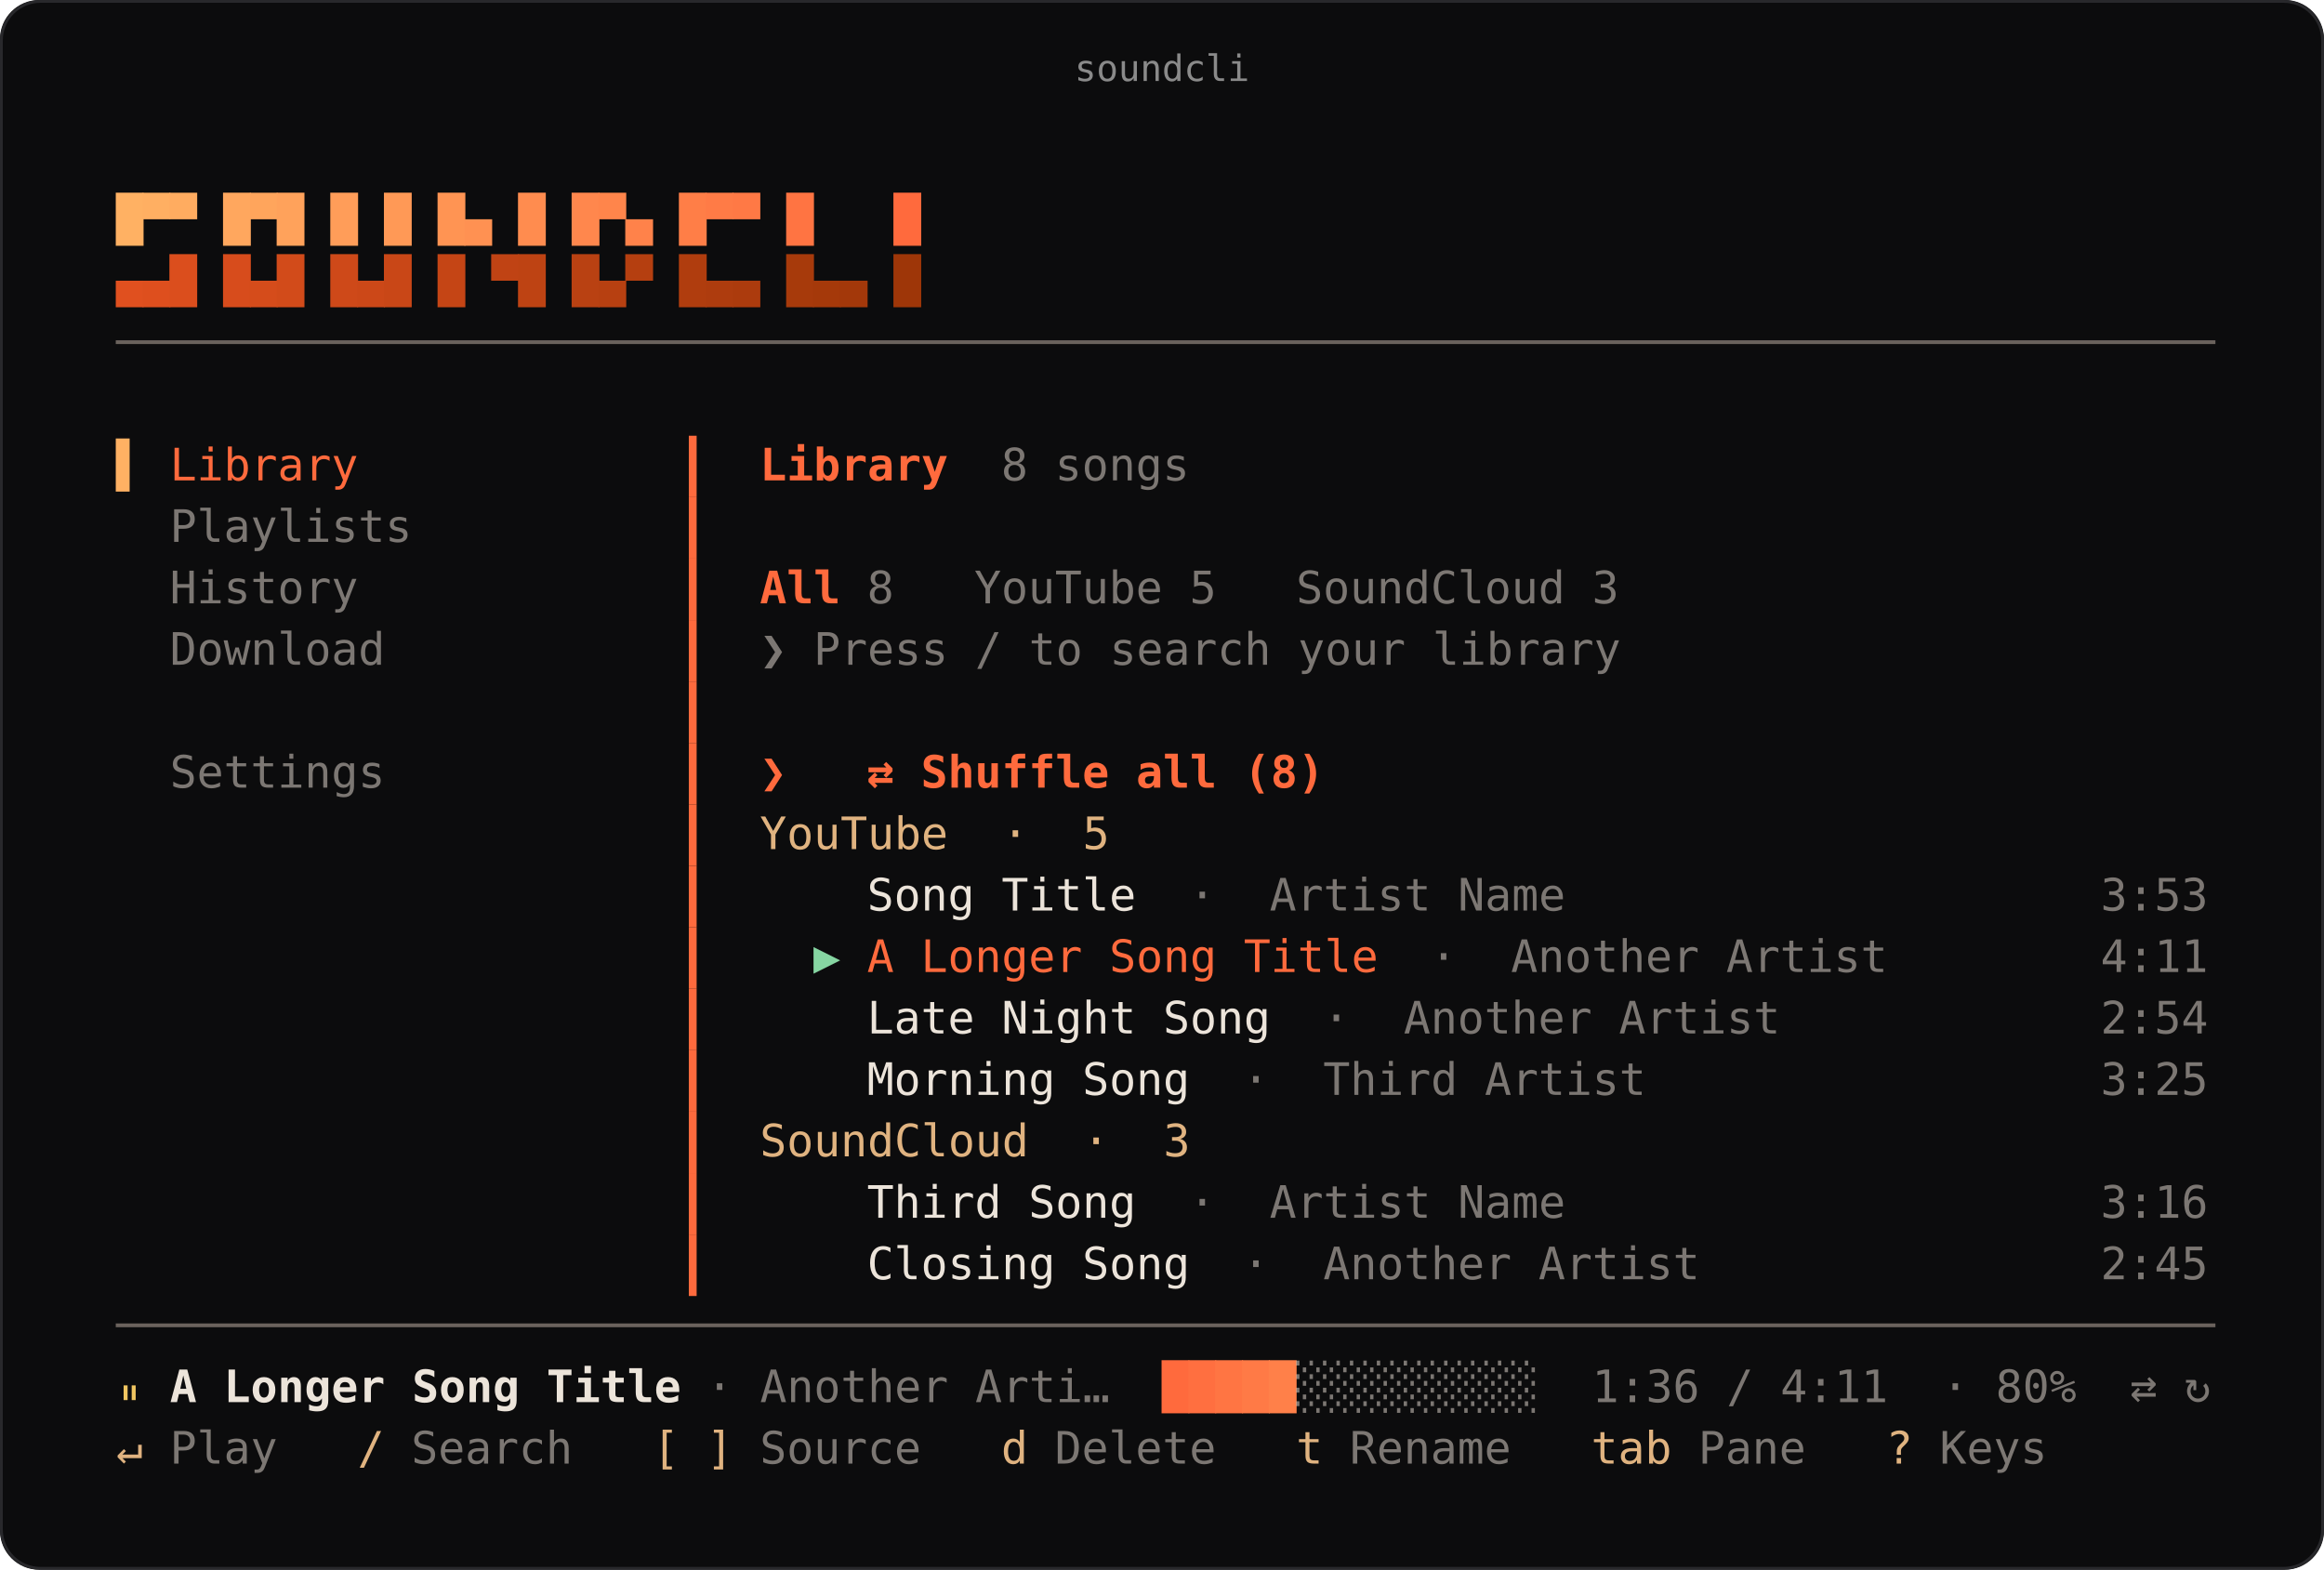
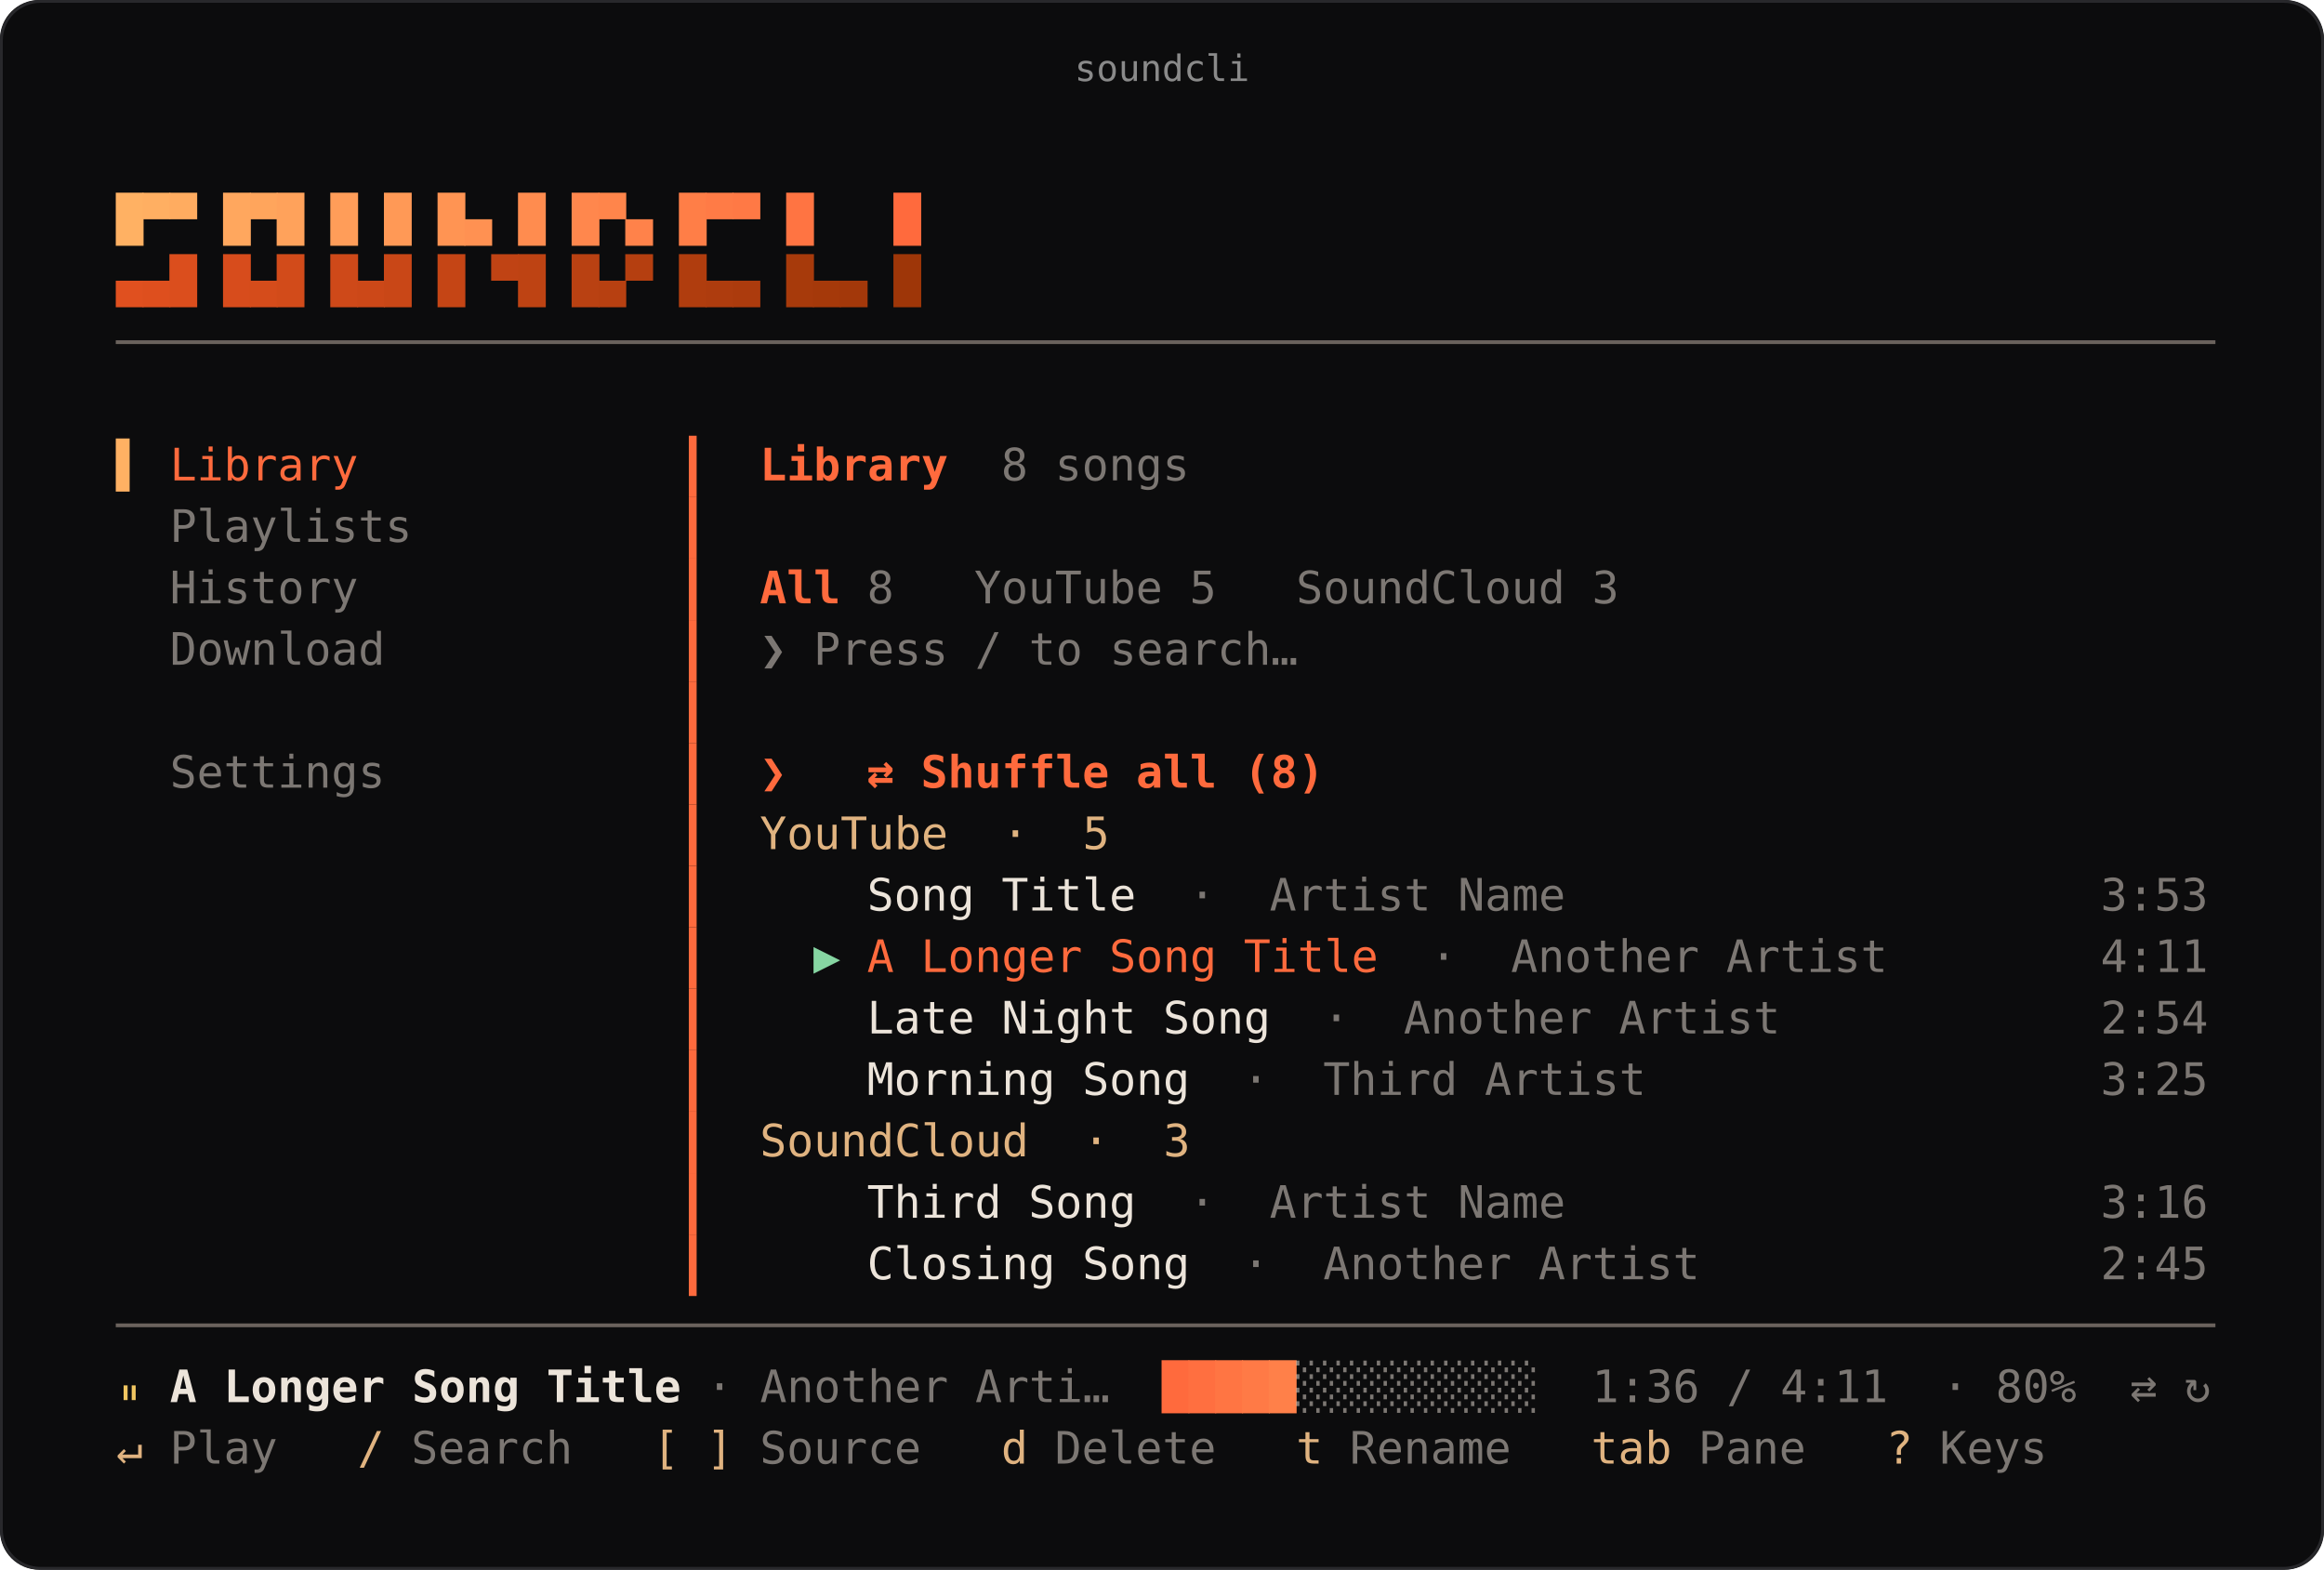
<svg xmlns="http://www.w3.org/2000/svg" width="832" height="562" viewBox="0 0 832 562" style="max-width: 832px; width: 100%; height: auto;" role="img">
  <rect width="100%" height="100%" rx="14" fill="#0c0c0d" />
  <rect x="0.5" y="0.5" width="831" height="561" rx="14" fill="none" stroke="#28282b" stroke-width="1" />
  <text x="416" y="29" text-anchor="middle" font-family="ui-monospace, &quot;Cascadia Mono&quot;, &quot;SF Mono&quot;, Menlo, Consolas, &quot;DejaVu Sans Mono&quot;, monospace" font-size="13" fill="#8a8a8a">soundcli</text>
  <g font-family="ui-monospace, &quot;Cascadia Mono&quot;, &quot;SF Mono&quot;, Menlo, Consolas, &quot;DejaVu Sans Mono&quot;, monospace" font-size="16" fill="#d8d0c6">
    <text x="41.6" y="84" textLength="9.6" lengthAdjust="spacingAndGlyphs" xml:space="preserve" fill="#ffb163" font-weight="600">█</text>
    <text x="51.2" y="84" textLength="9.6" lengthAdjust="spacingAndGlyphs" xml:space="preserve" fill="#ffaf62" font-weight="600">▀</text>
    <text x="60.8" y="84" textLength="9.6" lengthAdjust="spacingAndGlyphs" xml:space="preserve" fill="#ffac60" font-weight="600">▀</text>
    <text x="80" y="84" textLength="9.6" lengthAdjust="spacingAndGlyphs" xml:space="preserve" fill="#ffa75e" font-weight="600">█</text>
    <text x="89.6" y="84" textLength="9.6" lengthAdjust="spacingAndGlyphs" xml:space="preserve" fill="#ffa55c" font-weight="600">▀</text>
    <text x="99.2" y="84" textLength="9.6" lengthAdjust="spacingAndGlyphs" xml:space="preserve" fill="#ffa25b" font-weight="600">█</text>
    <text x="118.4" y="84" textLength="9.6" lengthAdjust="spacingAndGlyphs" xml:space="preserve" fill="#ff9d59" font-weight="600">█</text>
    <text x="137.6" y="84" textLength="9.6" lengthAdjust="spacingAndGlyphs" xml:space="preserve" fill="#ff9956" font-weight="600">█</text>
    <text x="156.8" y="84" textLength="9.6" lengthAdjust="spacingAndGlyphs" xml:space="preserve" fill="#ff9453" font-weight="600">█</text>
    <text x="166.4" y="84" textLength="9.6" lengthAdjust="spacingAndGlyphs" xml:space="preserve" fill="#ff9152" font-weight="600">▄</text>
    <text x="185.6" y="84" textLength="9.6" lengthAdjust="spacingAndGlyphs" xml:space="preserve" fill="#ff8c4f" font-weight="600">█</text>
    <text x="204.8" y="84" textLength="9.6" lengthAdjust="spacingAndGlyphs" xml:space="preserve" fill="#ff874d" font-weight="600">█</text>
    <text x="214.4" y="84" textLength="9.6" lengthAdjust="spacingAndGlyphs" xml:space="preserve" fill="#ff854b" font-weight="600">▀</text>
    <text x="224" y="84" textLength="9.6" lengthAdjust="spacingAndGlyphs" xml:space="preserve" fill="#ff824a" font-weight="600">▄</text>
    <text x="243.2" y="84" textLength="9.6" lengthAdjust="spacingAndGlyphs" xml:space="preserve" fill="#ff7e47" font-weight="600">█</text>
    <text x="252.8" y="84" textLength="9.6" lengthAdjust="spacingAndGlyphs" xml:space="preserve" fill="#ff7b46" font-weight="600">▀</text>
    <text x="262.4" y="84" textLength="9.6" lengthAdjust="spacingAndGlyphs" xml:space="preserve" fill="#ff7945" font-weight="600">▀</text>
    <text x="281.6" y="84" textLength="9.6" lengthAdjust="spacingAndGlyphs" xml:space="preserve" fill="#ff7442" font-weight="600">█</text>
    <text x="320" y="84" textLength="9.6" lengthAdjust="spacingAndGlyphs" xml:space="preserve" fill="#ff6a3d" font-weight="600">█</text>
    <text x="41.6" y="106" textLength="9.6" lengthAdjust="spacingAndGlyphs" xml:space="preserve" fill="#e0501f" font-weight="600">▄</text>
    <text x="51.2" y="106" textLength="9.6" lengthAdjust="spacingAndGlyphs" xml:space="preserve" fill="#de4f1e" font-weight="600">▄</text>
    <text x="60.8" y="106" textLength="9.6" lengthAdjust="spacingAndGlyphs" xml:space="preserve" fill="#db4e1d" font-weight="600">█</text>
    <text x="80" y="106" textLength="9.6" lengthAdjust="spacingAndGlyphs" xml:space="preserve" fill="#d74c1c" font-weight="600">█</text>
    <text x="89.6" y="106" textLength="9.6" lengthAdjust="spacingAndGlyphs" xml:space="preserve" fill="#d54c1b" font-weight="600">▄</text>
    <text x="99.2" y="106" textLength="9.6" lengthAdjust="spacingAndGlyphs" xml:space="preserve" fill="#d24b1a" font-weight="600">█</text>
    <text x="118.4" y="106" textLength="9.6" lengthAdjust="spacingAndGlyphs" xml:space="preserve" fill="#ce4919" font-weight="600">█</text>
    <text x="128" y="106" textLength="9.6" lengthAdjust="spacingAndGlyphs" xml:space="preserve" fill="#cc4818" font-weight="600">▄</text>
    <text x="137.6" y="106" textLength="9.6" lengthAdjust="spacingAndGlyphs" xml:space="preserve" fill="#c94717" font-weight="600">█</text>
    <text x="156.8" y="106" textLength="9.6" lengthAdjust="spacingAndGlyphs" xml:space="preserve" fill="#c54515" font-weight="600">█</text>
    <text x="176" y="106" textLength="9.6" lengthAdjust="spacingAndGlyphs" xml:space="preserve" fill="#c04314" font-weight="600">▀</text>
    <text x="185.6" y="106" textLength="9.6" lengthAdjust="spacingAndGlyphs" xml:space="preserve" fill="#be4313" font-weight="600">█</text>
    <text x="204.8" y="106" textLength="9.6" lengthAdjust="spacingAndGlyphs" xml:space="preserve" fill="#b94112" font-weight="600">█</text>
    <text x="214.4" y="106" textLength="9.6" lengthAdjust="spacingAndGlyphs" xml:space="preserve" fill="#b74011" font-weight="600">▄</text>
    <text x="224" y="106" textLength="9.6" lengthAdjust="spacingAndGlyphs" xml:space="preserve" fill="#b53f10" font-weight="600">▀</text>
    <text x="243.2" y="106" textLength="9.6" lengthAdjust="spacingAndGlyphs" xml:space="preserve" fill="#b03d0e" font-weight="600">█</text>
    <text x="252.8" y="106" textLength="9.6" lengthAdjust="spacingAndGlyphs" xml:space="preserve" fill="#ae3c0e" font-weight="600">▄</text>
    <text x="262.4" y="106" textLength="9.6" lengthAdjust="spacingAndGlyphs" xml:space="preserve" fill="#ac3b0d" font-weight="600">▄</text>
    <text x="281.6" y="106" textLength="9.6" lengthAdjust="spacingAndGlyphs" xml:space="preserve" fill="#a73a0b" font-weight="600">█</text>
    <text x="291.2" y="106" textLength="9.6" lengthAdjust="spacingAndGlyphs" xml:space="preserve" fill="#a5390a" font-weight="600">▄</text>
    <text x="300.8" y="106" textLength="9.6" lengthAdjust="spacingAndGlyphs" xml:space="preserve" fill="#a3380a" font-weight="600">▄</text>
    <text x="320" y="106" textLength="9.6" lengthAdjust="spacingAndGlyphs" xml:space="preserve" fill="#9e3608" font-weight="600">█</text>
    <text x="41.6" y="128" textLength="748.8" lengthAdjust="spacingAndGlyphs" xml:space="preserve" fill="#6b635d">──────────────────────────────────────────────────────────────────────────────</text>
    <text x="41.6" y="172" textLength="9.6" lengthAdjust="spacingAndGlyphs" xml:space="preserve" fill="#ffb163">▌</text>
    <text x="60.8" y="172" textLength="67.2" lengthAdjust="spacingAndGlyphs" xml:space="preserve" fill="#ff6a3d">Library</text>
    <rect x="246.6" y="156" width="2.8" height="22" fill="#ff6a3d" />
    <text x="272" y="172" textLength="67.2" lengthAdjust="spacingAndGlyphs" xml:space="preserve" fill="#ff6a3d" font-weight="600">Library</text>
    <text x="358.4" y="172" textLength="67.2" lengthAdjust="spacingAndGlyphs" xml:space="preserve" fill-opacity="0.55">8 songs</text>
    <text x="60.8" y="194" textLength="86.4" lengthAdjust="spacingAndGlyphs" xml:space="preserve" fill-opacity="0.55">Playlists</text>
    <rect x="246.6" y="178" width="2.8" height="22" fill="#ff6a3d" />
    <text x="60.8" y="216" textLength="67.2" lengthAdjust="spacingAndGlyphs" xml:space="preserve" fill-opacity="0.55">History</text>
    <rect x="246.6" y="200" width="2.8" height="22" fill="#ff6a3d" />
    <text x="272" y="216" textLength="28.8" lengthAdjust="spacingAndGlyphs" xml:space="preserve" fill="#ff6a3d" font-weight="600">All</text>
    <text x="310.4" y="216" textLength="9.6" lengthAdjust="spacingAndGlyphs" xml:space="preserve" fill-opacity="0.55">8</text>
    <text x="348.8" y="216" textLength="86.4" lengthAdjust="spacingAndGlyphs" xml:space="preserve" fill-opacity="0.55">YouTube 5</text>
    <text x="464" y="216" textLength="115.2" lengthAdjust="spacingAndGlyphs" xml:space="preserve" fill-opacity="0.55">SoundCloud 3</text>
    <text x="60.8" y="238" textLength="76.8" lengthAdjust="spacingAndGlyphs" xml:space="preserve" fill-opacity="0.55">Download</text>
    <rect x="246.6" y="222" width="2.8" height="22" fill="#ff6a3d" />
-     <text x="272" y="238" textLength="307.2" lengthAdjust="spacingAndGlyphs" xml:space="preserve" fill-opacity="0.55">❯ Press / to search your library</text>
+     <text x="272" y="238" textLength="192" lengthAdjust="spacingAndGlyphs" xml:space="preserve" fill-opacity="0.55">❯ Press / to search…</text>
    <rect x="246.6" y="244" width="2.8" height="22" fill="#ff6a3d" />
    <text x="60.8" y="282" textLength="76.8" lengthAdjust="spacingAndGlyphs" xml:space="preserve" fill-opacity="0.55">Settings</text>
    <rect x="246.6" y="266" width="2.8" height="22" fill="#ff6a3d" />
    <text x="272" y="282" textLength="9.6" lengthAdjust="spacingAndGlyphs" xml:space="preserve" fill="#ff6a3d">❯</text>
    <text x="310.4" y="282" textLength="163.2" lengthAdjust="spacingAndGlyphs" xml:space="preserve" fill="#ff6a3d" font-weight="600">⇄ Shuffle all (8)</text>
    <rect x="246.6" y="288" width="2.8" height="22" fill="#ff6a3d" />
    <text x="272" y="304" textLength="124.8" lengthAdjust="spacingAndGlyphs" xml:space="preserve" fill="#e0b380">YouTube  ·  5</text>
    <rect x="246.6" y="310" width="2.8" height="22" fill="#ff6a3d" />
    <text x="310.4" y="326" textLength="96" lengthAdjust="spacingAndGlyphs" xml:space="preserve" fill="#ece4da">Song Title</text>
    <text x="425.6" y="326" textLength="134.4" lengthAdjust="spacingAndGlyphs" xml:space="preserve" fill-opacity="0.55">·  Artist Name</text>
    <text x="752" y="326" textLength="38.4" lengthAdjust="spacingAndGlyphs" xml:space="preserve" fill-opacity="0.55">3:53</text>
    <rect x="246.6" y="332" width="2.8" height="22" fill="#ff6a3d" />
    <text x="291.2" y="348" textLength="9.6" lengthAdjust="spacingAndGlyphs" xml:space="preserve" fill="#86d6a2">▶</text>
    <text x="310.4" y="348" textLength="182.4" lengthAdjust="spacingAndGlyphs" xml:space="preserve" fill="#ff6a3d">A Longer Song Title</text>
    <text x="512" y="348" textLength="163.2" lengthAdjust="spacingAndGlyphs" xml:space="preserve" fill-opacity="0.55">·  Another Artist</text>
    <text x="752" y="348" textLength="38.4" lengthAdjust="spacingAndGlyphs" xml:space="preserve" fill-opacity="0.55">4:11</text>
    <rect x="246.6" y="354" width="2.8" height="22" fill="#ff6a3d" />
    <text x="310.4" y="370" textLength="144" lengthAdjust="spacingAndGlyphs" xml:space="preserve" fill="#ece4da">Late Night Song</text>
    <text x="473.6" y="370" textLength="163.2" lengthAdjust="spacingAndGlyphs" xml:space="preserve" fill-opacity="0.55">·  Another Artist</text>
    <text x="752" y="370" textLength="38.4" lengthAdjust="spacingAndGlyphs" xml:space="preserve" fill-opacity="0.55">2:54</text>
    <rect x="246.6" y="376" width="2.8" height="22" fill="#ff6a3d" />
    <text x="310.4" y="392" textLength="115.2" lengthAdjust="spacingAndGlyphs" xml:space="preserve" fill="#ece4da">Morning Song</text>
    <text x="444.8" y="392" textLength="144" lengthAdjust="spacingAndGlyphs" xml:space="preserve" fill-opacity="0.55">·  Third Artist</text>
    <text x="752" y="392" textLength="38.4" lengthAdjust="spacingAndGlyphs" xml:space="preserve" fill-opacity="0.55">3:25</text>
    <rect x="246.6" y="398" width="2.8" height="22" fill="#ff6a3d" />
    <text x="272" y="414" textLength="153.6" lengthAdjust="spacingAndGlyphs" xml:space="preserve" fill="#e0b380">SoundCloud  ·  3</text>
    <rect x="246.6" y="420" width="2.8" height="22" fill="#ff6a3d" />
    <text x="310.4" y="436" textLength="96" lengthAdjust="spacingAndGlyphs" xml:space="preserve" fill="#ece4da">Third Song</text>
    <text x="425.6" y="436" textLength="134.4" lengthAdjust="spacingAndGlyphs" xml:space="preserve" fill-opacity="0.55">·  Artist Name</text>
    <text x="752" y="436" textLength="38.4" lengthAdjust="spacingAndGlyphs" xml:space="preserve" fill-opacity="0.55">3:16</text>
    <rect x="246.6" y="442" width="2.8" height="22" fill="#ff6a3d" />
    <text x="310.4" y="458" textLength="115.2" lengthAdjust="spacingAndGlyphs" xml:space="preserve" fill="#ece4da">Closing Song</text>
    <text x="444.8" y="458" textLength="163.2" lengthAdjust="spacingAndGlyphs" xml:space="preserve" fill-opacity="0.55">·  Another Artist</text>
    <text x="752" y="458" textLength="38.4" lengthAdjust="spacingAndGlyphs" xml:space="preserve" fill-opacity="0.55">2:45</text>
    <text x="41.6" y="480" textLength="748.8" lengthAdjust="spacingAndGlyphs" xml:space="preserve" fill="#6b635d">──────────────────────────────────────────────────────────────────────────────</text>
    <text x="41.6" y="502" textLength="9.6" lengthAdjust="spacingAndGlyphs" xml:space="preserve" fill="#f0c560">⏸</text>
    <text x="60.8" y="502" textLength="182.4" lengthAdjust="spacingAndGlyphs" xml:space="preserve" fill="#ece4da" font-weight="600">A Longer Song Title</text>
    <text x="252.8" y="502" textLength="144" lengthAdjust="spacingAndGlyphs" xml:space="preserve" fill-opacity="0.55">· Another Arti…</text>
    <text x="416" y="502" textLength="9.6" lengthAdjust="spacingAndGlyphs" xml:space="preserve" fill="#ff6a3d">█</text>
    <text x="425.6" y="502" textLength="9.6" lengthAdjust="spacingAndGlyphs" xml:space="preserve" fill="#ff6f40">█</text>
    <text x="435.2" y="502" textLength="9.6" lengthAdjust="spacingAndGlyphs" xml:space="preserve" fill="#ff7543">█</text>
    <text x="444.8" y="502" textLength="9.6" lengthAdjust="spacingAndGlyphs" xml:space="preserve" fill="#ff7a46">█</text>
    <text x="454.4" y="502" textLength="9.6" lengthAdjust="spacingAndGlyphs" xml:space="preserve" fill="#ff8049">█</text>
    <text x="464" y="502" textLength="326.4" lengthAdjust="spacingAndGlyphs" xml:space="preserve" fill-opacity="0.55">░░░░░░░░░  1:36 / 4:11  · 80%  ⇄ ↻</text>
    <text x="41.6" y="524" textLength="9.6" lengthAdjust="spacingAndGlyphs" xml:space="preserve" fill="#e0b380">↵</text>
    <text x="60.8" y="524" textLength="38.4" lengthAdjust="spacingAndGlyphs" xml:space="preserve" fill-opacity="0.55">Play</text>
    <text x="128" y="524" textLength="9.6" lengthAdjust="spacingAndGlyphs" xml:space="preserve" fill="#e0b380">/</text>
    <text x="147.2" y="524" textLength="57.6" lengthAdjust="spacingAndGlyphs" xml:space="preserve" fill-opacity="0.55">Search</text>
    <text x="233.6" y="524" textLength="28.8" lengthAdjust="spacingAndGlyphs" xml:space="preserve" fill="#e0b380">[ ]</text>
    <text x="272" y="524" textLength="57.6" lengthAdjust="spacingAndGlyphs" xml:space="preserve" fill-opacity="0.55">Source</text>
    <text x="358.4" y="524" textLength="9.6" lengthAdjust="spacingAndGlyphs" xml:space="preserve" fill="#e0b380">d</text>
    <text x="377.6" y="524" textLength="57.6" lengthAdjust="spacingAndGlyphs" xml:space="preserve" fill-opacity="0.55">Delete</text>
    <text x="464" y="524" textLength="9.6" lengthAdjust="spacingAndGlyphs" xml:space="preserve" fill="#e0b380">t</text>
    <text x="483.2" y="524" textLength="57.6" lengthAdjust="spacingAndGlyphs" xml:space="preserve" fill-opacity="0.55">Rename</text>
    <text x="569.6" y="524" textLength="28.8" lengthAdjust="spacingAndGlyphs" xml:space="preserve" fill="#e0b380">tab</text>
    <text x="608" y="524" textLength="38.4" lengthAdjust="spacingAndGlyphs" xml:space="preserve" fill-opacity="0.55">Pane</text>
    <text x="675.2" y="524" textLength="9.6" lengthAdjust="spacingAndGlyphs" xml:space="preserve" fill="#e0b380">?</text>
    <text x="694.4" y="524" textLength="38.4" lengthAdjust="spacingAndGlyphs" xml:space="preserve" fill-opacity="0.55">Keys</text>
  </g>
</svg>
